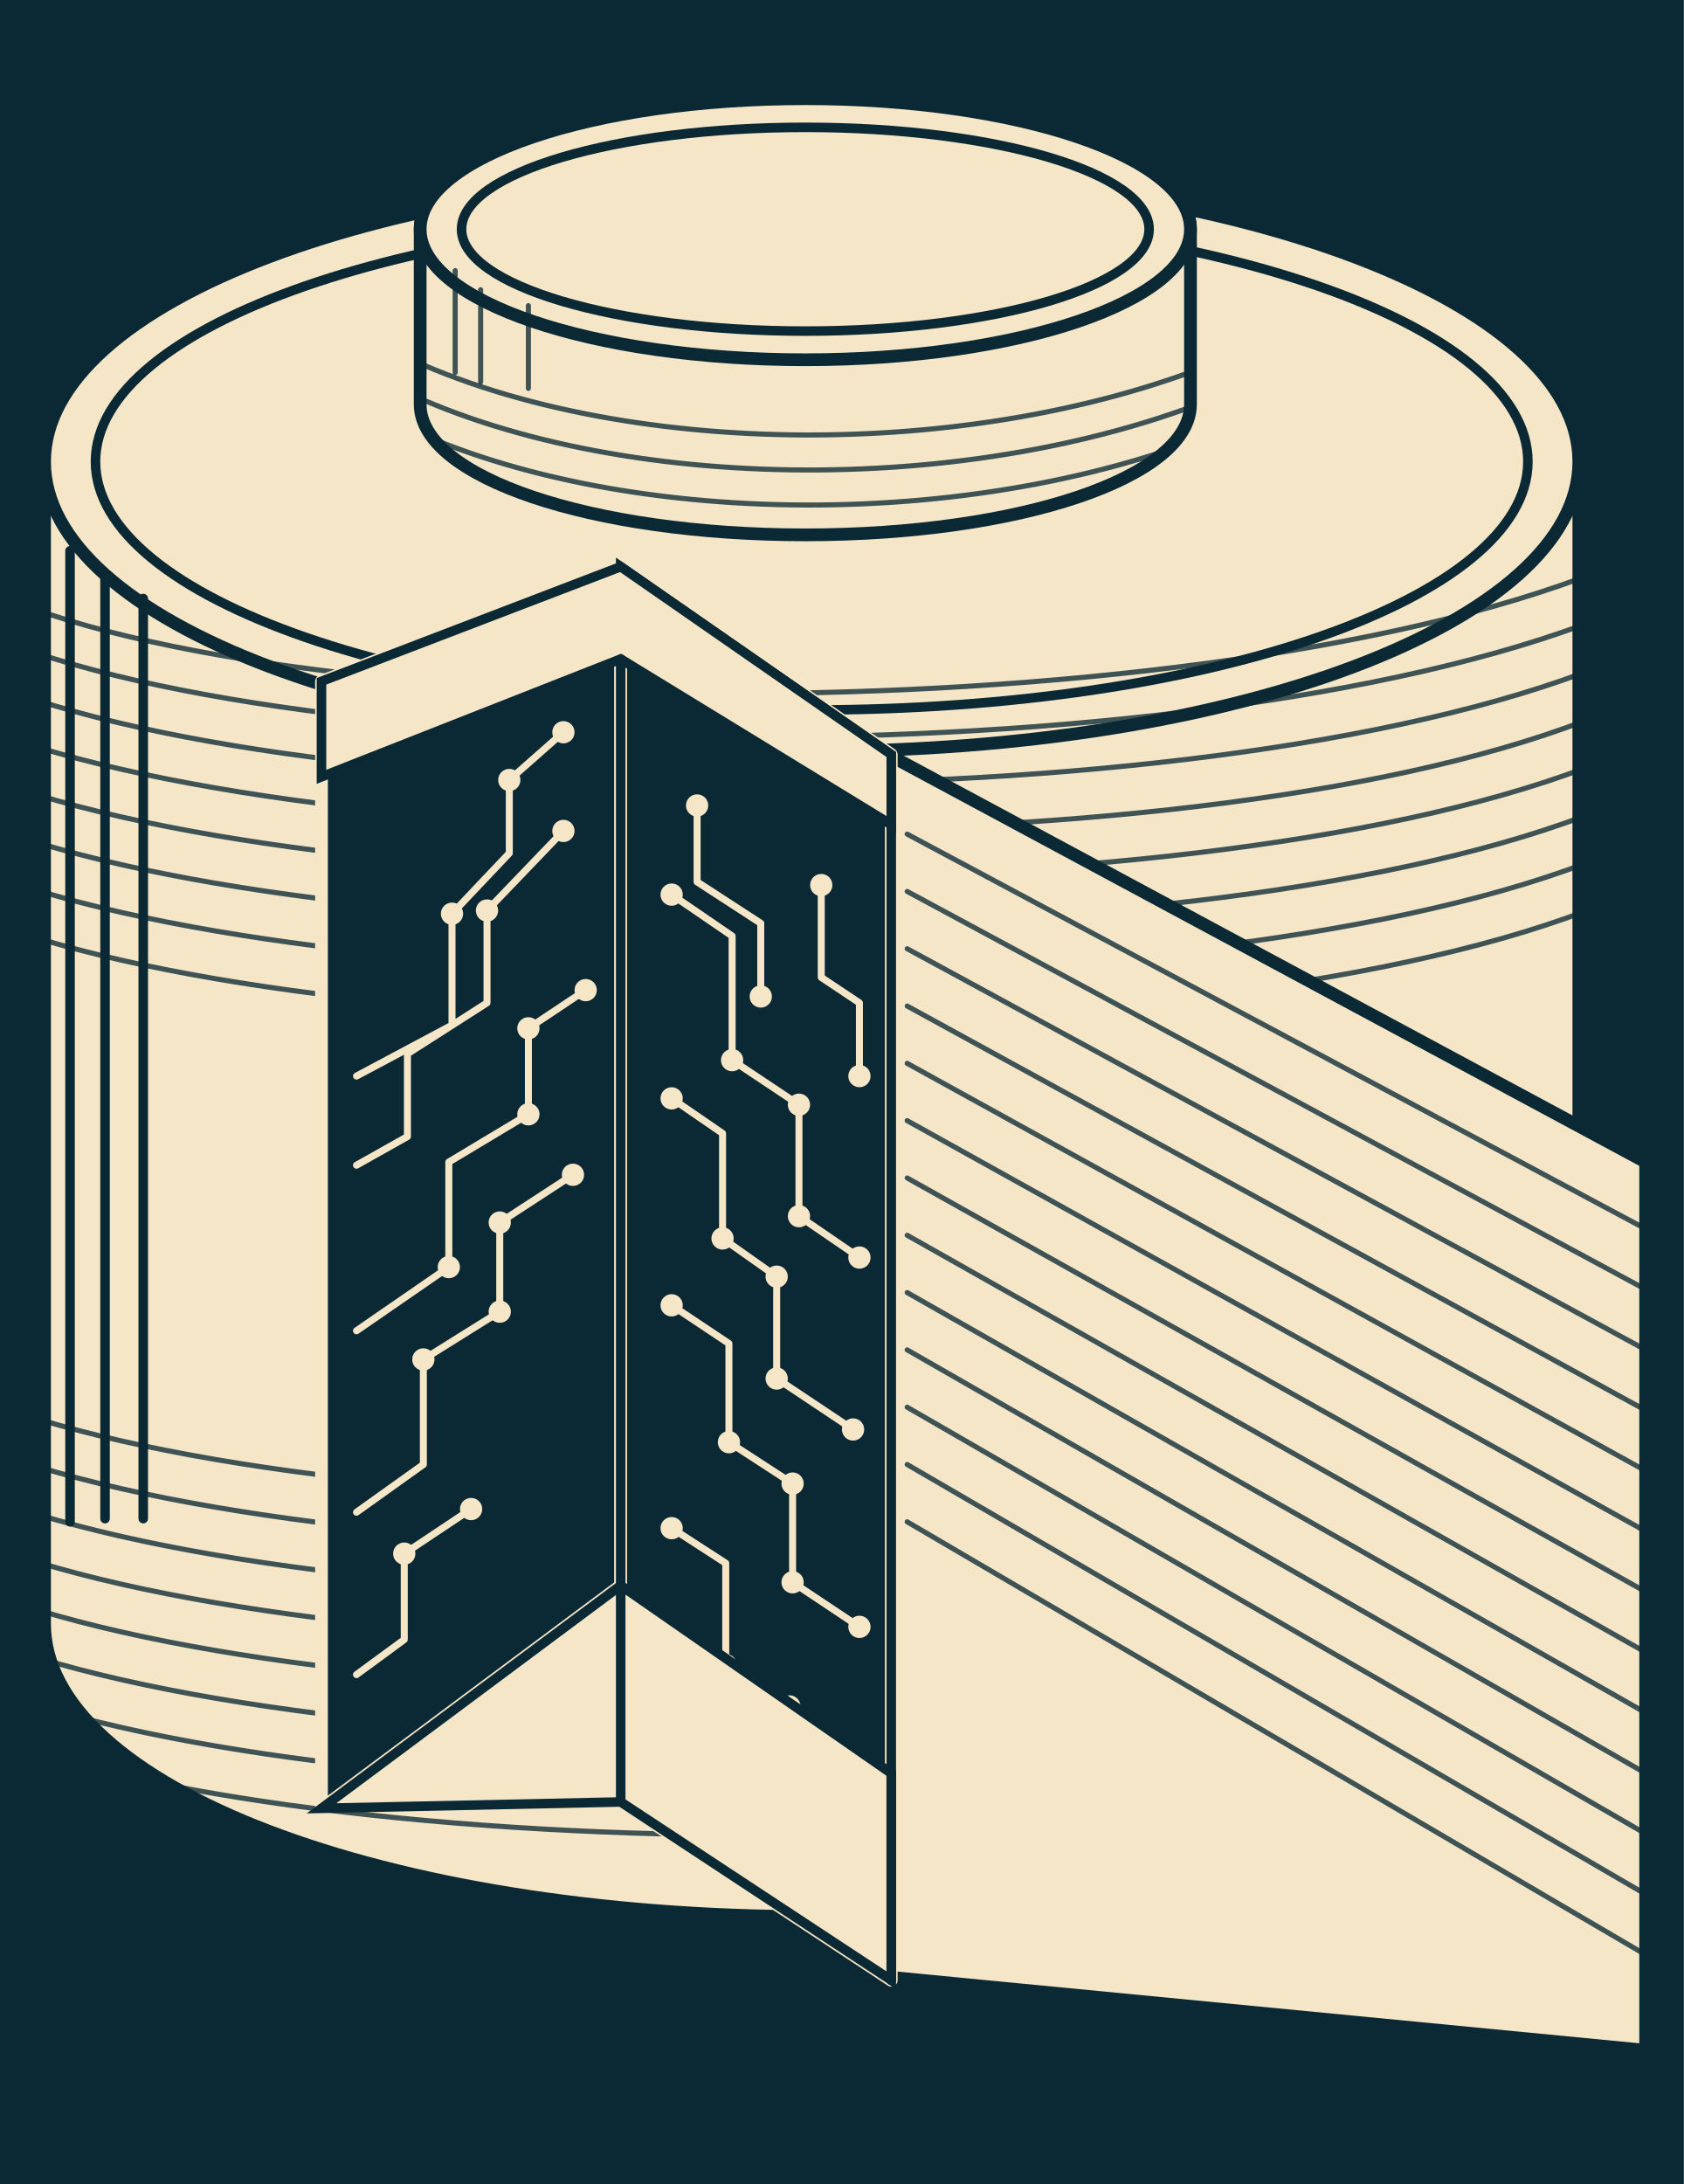
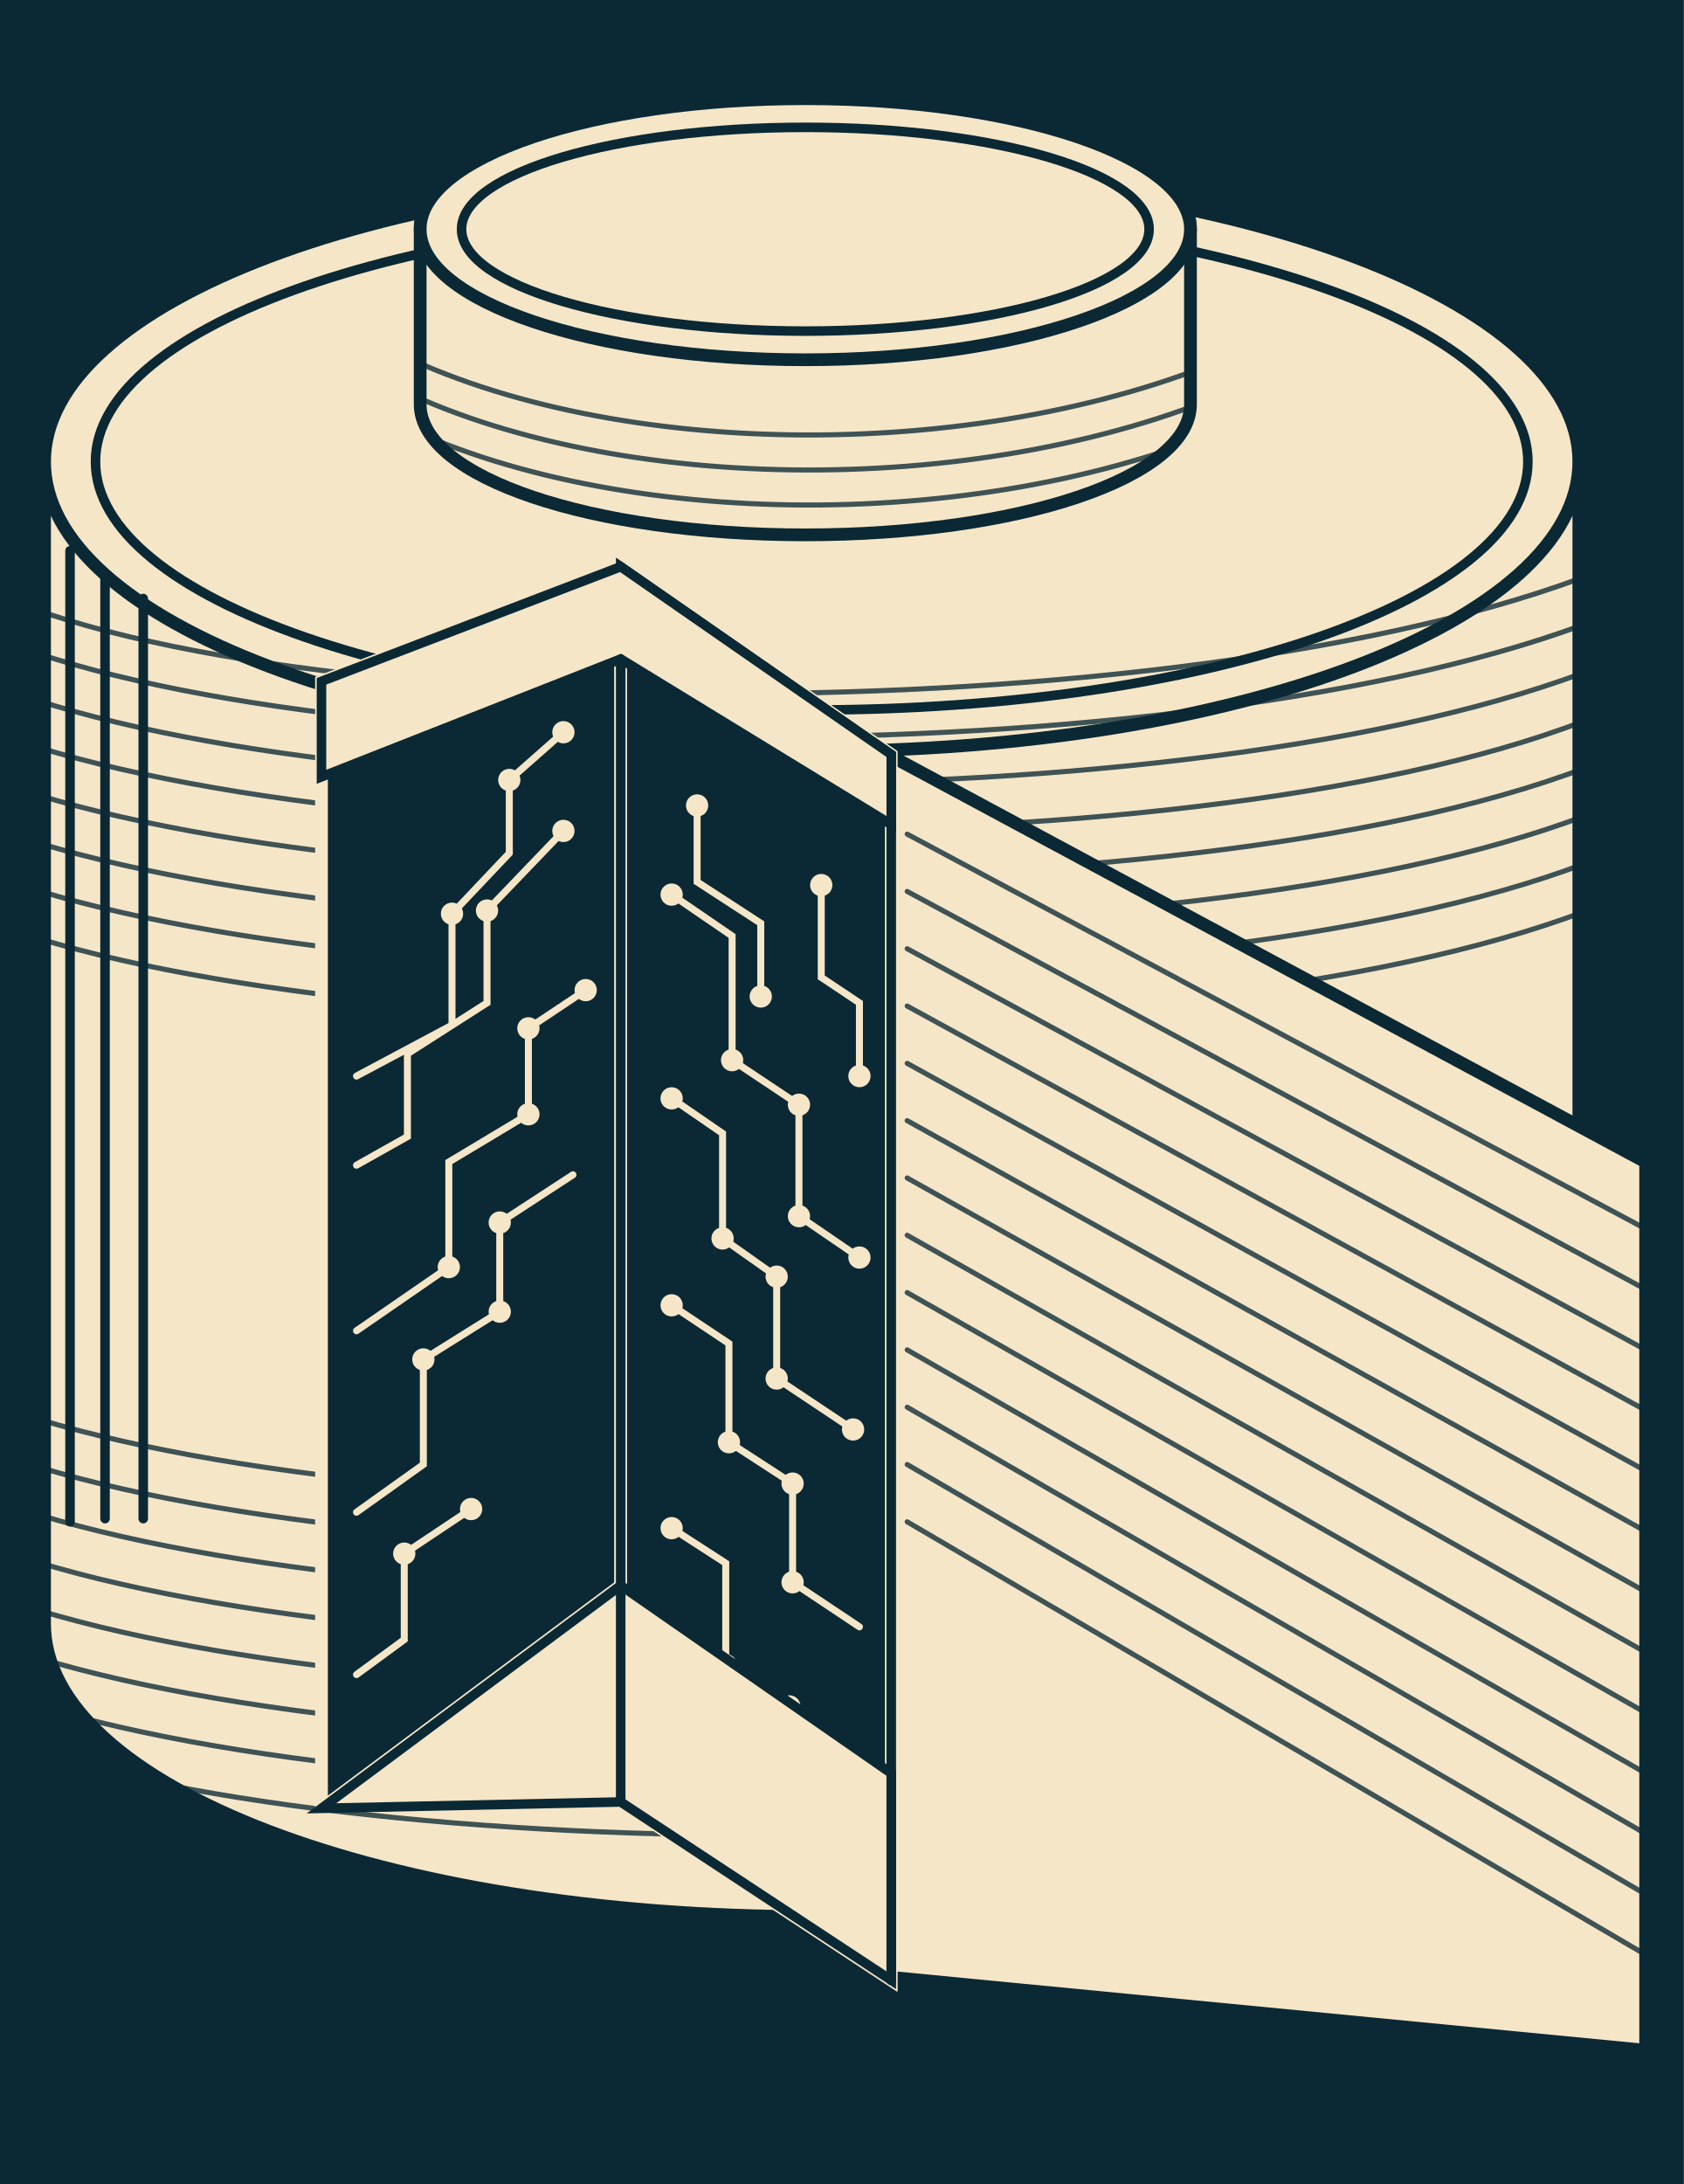
- <svg xmlns="http://www.w3.org/2000/svg" viewBox="0 0 529 686" role="img" aria-labelledby="title desc">
+ <svg xmlns="http://www.w3.org/2000/svg" viewBox="0 0 529 686">
  <defs>
-     <clipPath id="main-cylinder-clip">
+     <clipPath id="550e8400-e29b-41d4-a716-446655440000">
      <path d="M14 145C14 94 121 54 255 54s241 40 241 91v365c0 51-107 92-241 92S14 561 14 510Z" />
    </clipPath>
-     <clipPath id="top-cylinder-clip">
+     <clipPath id="7c9e6679-7425-40de-944b-e07fc1f90ae7">
      <path d="M132 72c0-23 54-41 121-41s121 18 121 41v55c0 23-54 41-121 41s-121-18-121-41Z" />
    </clipPath>
-     <style>
-       .ink{fill:none;stroke:#0b2934;stroke-width:3;stroke-linecap:round;stroke-linejoin:round}
-       .fine{fill:none;stroke:#0b2934;stroke-width:1.6;stroke-linecap:round;stroke-linejoin:round;opacity:.78}
-       .board{fill:#0b2934;stroke:#f5e6c8;stroke-width:4;stroke-linejoin:round}
-       .trace{fill:none;stroke:#f5e6c8;stroke-width:2.2;stroke-linecap:round;stroke-linejoin:round}
-       .node{fill:#f5e6c8}
-     </style>
+     <style>.ink{fill:none;stroke:#0b2934;stroke-width:3;stroke-linecap:round}.fine{fill:none;stroke:#0b2934;stroke-width:1.6;stroke-linecap:round;opacity:.78}.board{fill:#0b2934;stroke:#f5e6c8;stroke-width:4}.trace{fill:none;stroke:#f5e6c8;stroke-width:2.2;stroke-linecap:round}.node{fill:#f5e6c8}</style>
  </defs>
  <rect width="529" height="686" fill="#0b2934" />
  <path d="M14 145C14 94 121 54 255 54s241 40 241 91v365c0 51-107 92-241 92S14 561 14 510Z" fill="#f5e6c8" stroke="#0b2934" stroke-width="4" />
  <ellipse cx="255" cy="145" rx="241" ry="91" fill="#f5e6c8" stroke="#0b2934" stroke-width="4" />
  <ellipse cx="255" cy="145" rx="225" ry="78" class="ink" />
-   <g clip-path="url(#main-cylinder-clip)" class="fine">
+   <g clip-path="url(#550e8400-e29b-41d4-a716-446655440000)" class="fine">
    <path d="M-5 185C94 231 394 230 515 174M-5 199C101 244 395 244 515 189M-5 214C103 258 397 259 515 204M-5 229C108 272 402 274 515 219M-5 244C108 287 402 288 515 234M-5 259C108 302 402 303 515 249M-5 274C108 317 402 318 515 264M-5 289C108 332 402 333 515 279" />
    <path d="M-5 440C108 483 402 484 515 430M-5 455C108 498 402 499 515 445M-5 470C108 513 402 514 515 460M-5 485C108 528 402 529 515 475M-5 500C108 543 402 544 515 490M-5 515C108 558 402 559 515 505M-5 530C108 573 402 574 515 520M-5 545C108 588 402 589 515 535" />
  </g>
  <path d="M14 145v365M496 145v365M22 173v305M33 181v296M45 188v289" class="ink" />
  <path d="M132 72c0-23 54-41 121-41s121 18 121 41v55c0 23-54 41-121 41s-121-18-121-41Z" fill="#f5e6c8" stroke="#0b2934" stroke-width="4" />
  <ellipse cx="253" cy="72" rx="121" ry="41" fill="#f5e6c8" stroke="#0b2934" stroke-width="4" />
  <ellipse cx="253" cy="72" rx="108" ry="32" class="ink" />
-   <g clip-path="url(#top-cylinder-clip)" class="fine">
+   <g clip-path="url(#7c9e6679-7425-40de-944b-e07fc1f90ae7)" class="fine">
    <path d="M123 110c70 35 188 36 268 0M123 121c70 35 188 36 268 0M123 132c70 35 188 36 268 0M123 143c70 35 188 36 268 0" />
  </g>
-   <path d="M143 85v32M151 91v29M166 96v26" class="fine" />
  <path d="M279 237 517 365v279L279 621Z" fill="#f5e6c8" stroke="#0b2934" stroke-width="4" stroke-linejoin="round" />
  <path d="M285 262 517 386M285 280 517 405M285 298 517 424M285 316 517 443M285 334 517 462M285 352 517 481M285 370 517 500M285 388 517 519M285 406 517 538M285 424 517 557M285 442 517 576M285 460 517 595M285 478 517 614" class="fine" />
  <path d="M101 214 195 178 195 498 101 568Z" class="board" />
  <path d="M195 178 280 237 280 622 195 566Z" class="board" />
  <path d="M195 178 280 237 280 259 195 207Z" fill="#f5e6c8" stroke="#0b2934" stroke-width="3" />
  <path d="M101 214 195 178 280 237 280 259 195 207 101 244Z" fill="#f5e6c8" stroke="#0b2934" stroke-width="3" />
  <path d="M195 207v359M280 259v363" class="ink" />
  <g class="trace">
    <path d="M112 338 142 322 142 287 160 268 160 245 177 230M112 366 128 357 128 331 153 315 153 286 177 261M112 418 141 398 141 365 166 350 166 323 184 311M112 475 133 460 133 427 157 412 157 384 180 369M112 526 127 515 127 488 148 474" />
    <path d="M211 281 230 294 230 333 251 347 251 382 270 395M211 345 227 356 227 389 244 401 244 433 268 449M211 410 229 422 229 453 249 466 249 497 270 511M211 480 228 491 228 523 248 536 248 565 270 580M219 253 219 277 239 290 239 313M258 278 258 307 270 315 270 338" />
  </g>
  <g class="node">
    <circle cx="177" cy="230" r="3.5" />
    <circle cx="160" cy="245" r="3.5" />
    <circle cx="177" cy="261" r="3.5" />
    <circle cx="142" cy="287" r="3.5" />
    <circle cx="153" cy="286" r="3.5" />
    <circle cx="184" cy="311" r="3.5" />
    <circle cx="166" cy="323" r="3.5" />
    <circle cx="166" cy="350" r="3.5" />
-     <circle cx="180" cy="369" r="3.5" />
    <circle cx="157" cy="384" r="3.5" />
    <circle cx="157" cy="412" r="3.5" />
    <circle cx="141" cy="398" r="3.5" />
    <circle cx="133" cy="427" r="3.5" />
    <circle cx="148" cy="474" r="3.5" />
    <circle cx="127" cy="488" r="3.5" />
    <circle cx="211" cy="281" r="3.5" />
    <circle cx="230" cy="333" r="3.5" />
    <circle cx="251" cy="347" r="3.5" />
    <circle cx="251" cy="382" r="3.5" />
    <circle cx="270" cy="395" r="3.5" />
    <circle cx="211" cy="345" r="3.5" />
    <circle cx="227" cy="389" r="3.5" />
    <circle cx="244" cy="401" r="3.5" />
    <circle cx="244" cy="433" r="3.5" />
    <circle cx="268" cy="449" r="3.5" />
    <circle cx="211" cy="410" r="3.5" />
    <circle cx="229" cy="453" r="3.5" />
    <circle cx="249" cy="466" r="3.5" />
    <circle cx="249" cy="497" r="3.5" />
-     <circle cx="270" cy="511" r="3.5" />
    <circle cx="211" cy="480" r="3.5" />
    <circle cx="228" cy="523" r="3.5" />
    <circle cx="248" cy="536" r="3.5" />
    <circle cx="248" cy="565" r="3.5" />
-     <circle cx="270" cy="580" r="3.5" />
    <circle cx="219" cy="253" r="3.5" />
    <circle cx="239" cy="313" r="3.5" />
    <circle cx="258" cy="278" r="3.5" />
    <circle cx="270" cy="338" r="3.5" />
  </g>
  <path d="M101 568 195 498 280 557 280 622 195 566 101 568Z" fill="#f5e6c8" stroke="#0b2934" stroke-width="3" />
  <path d="M195 566v-68M280 622v-65" class="ink" />
</svg>
